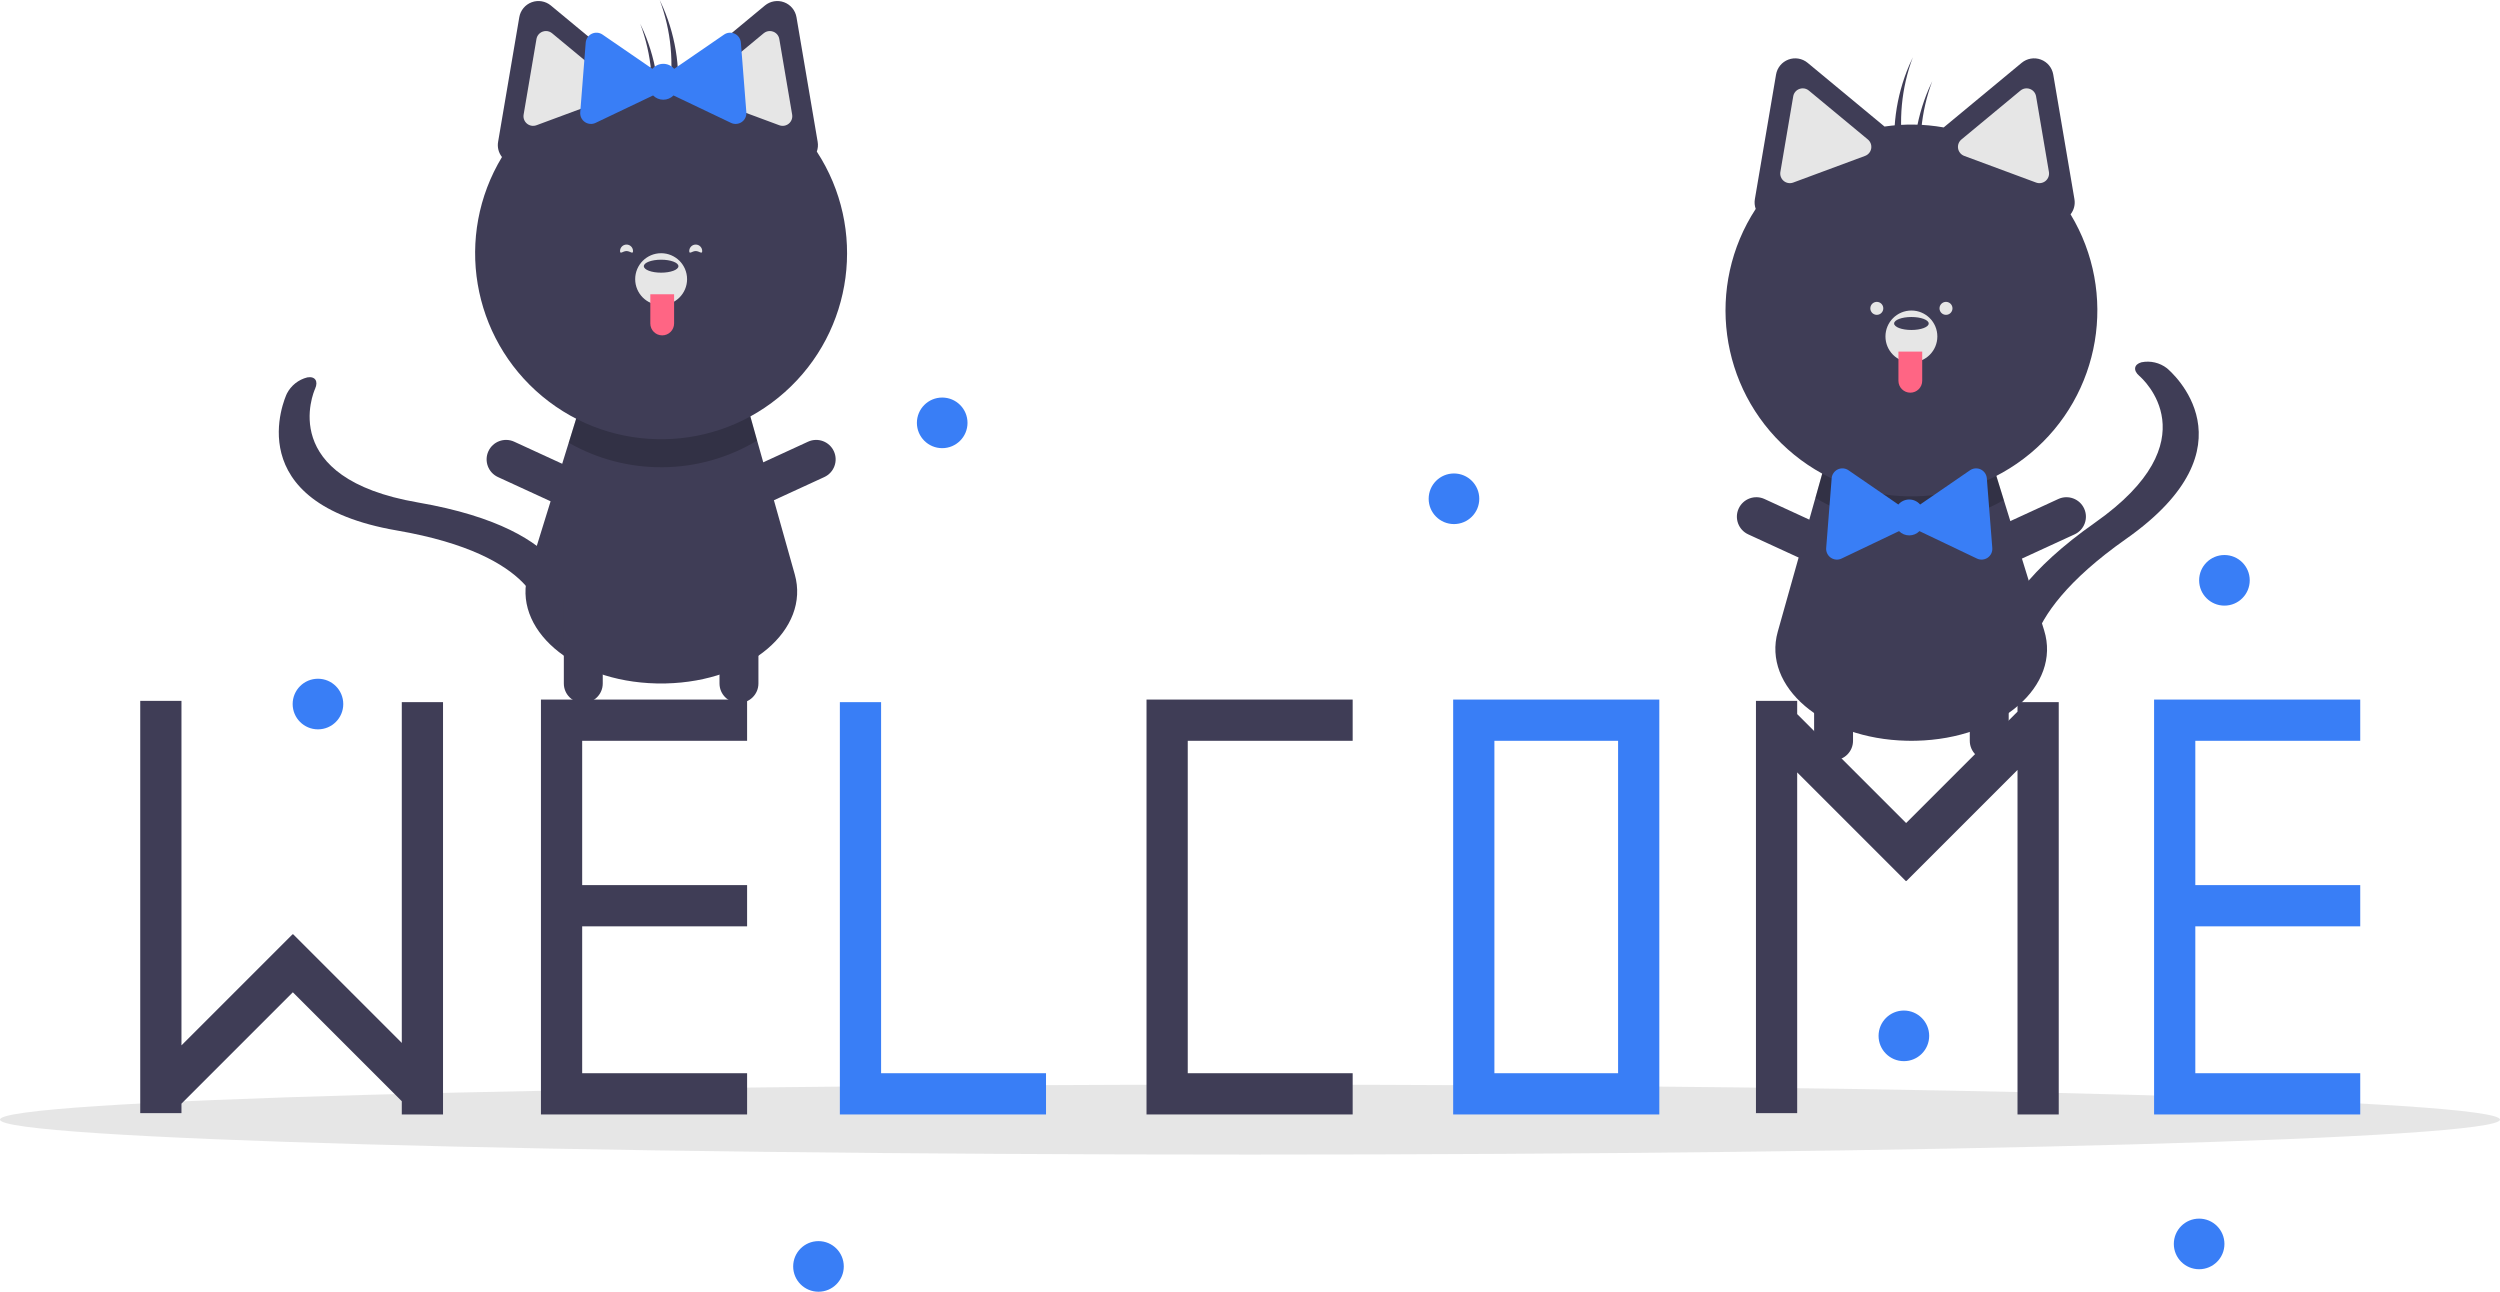
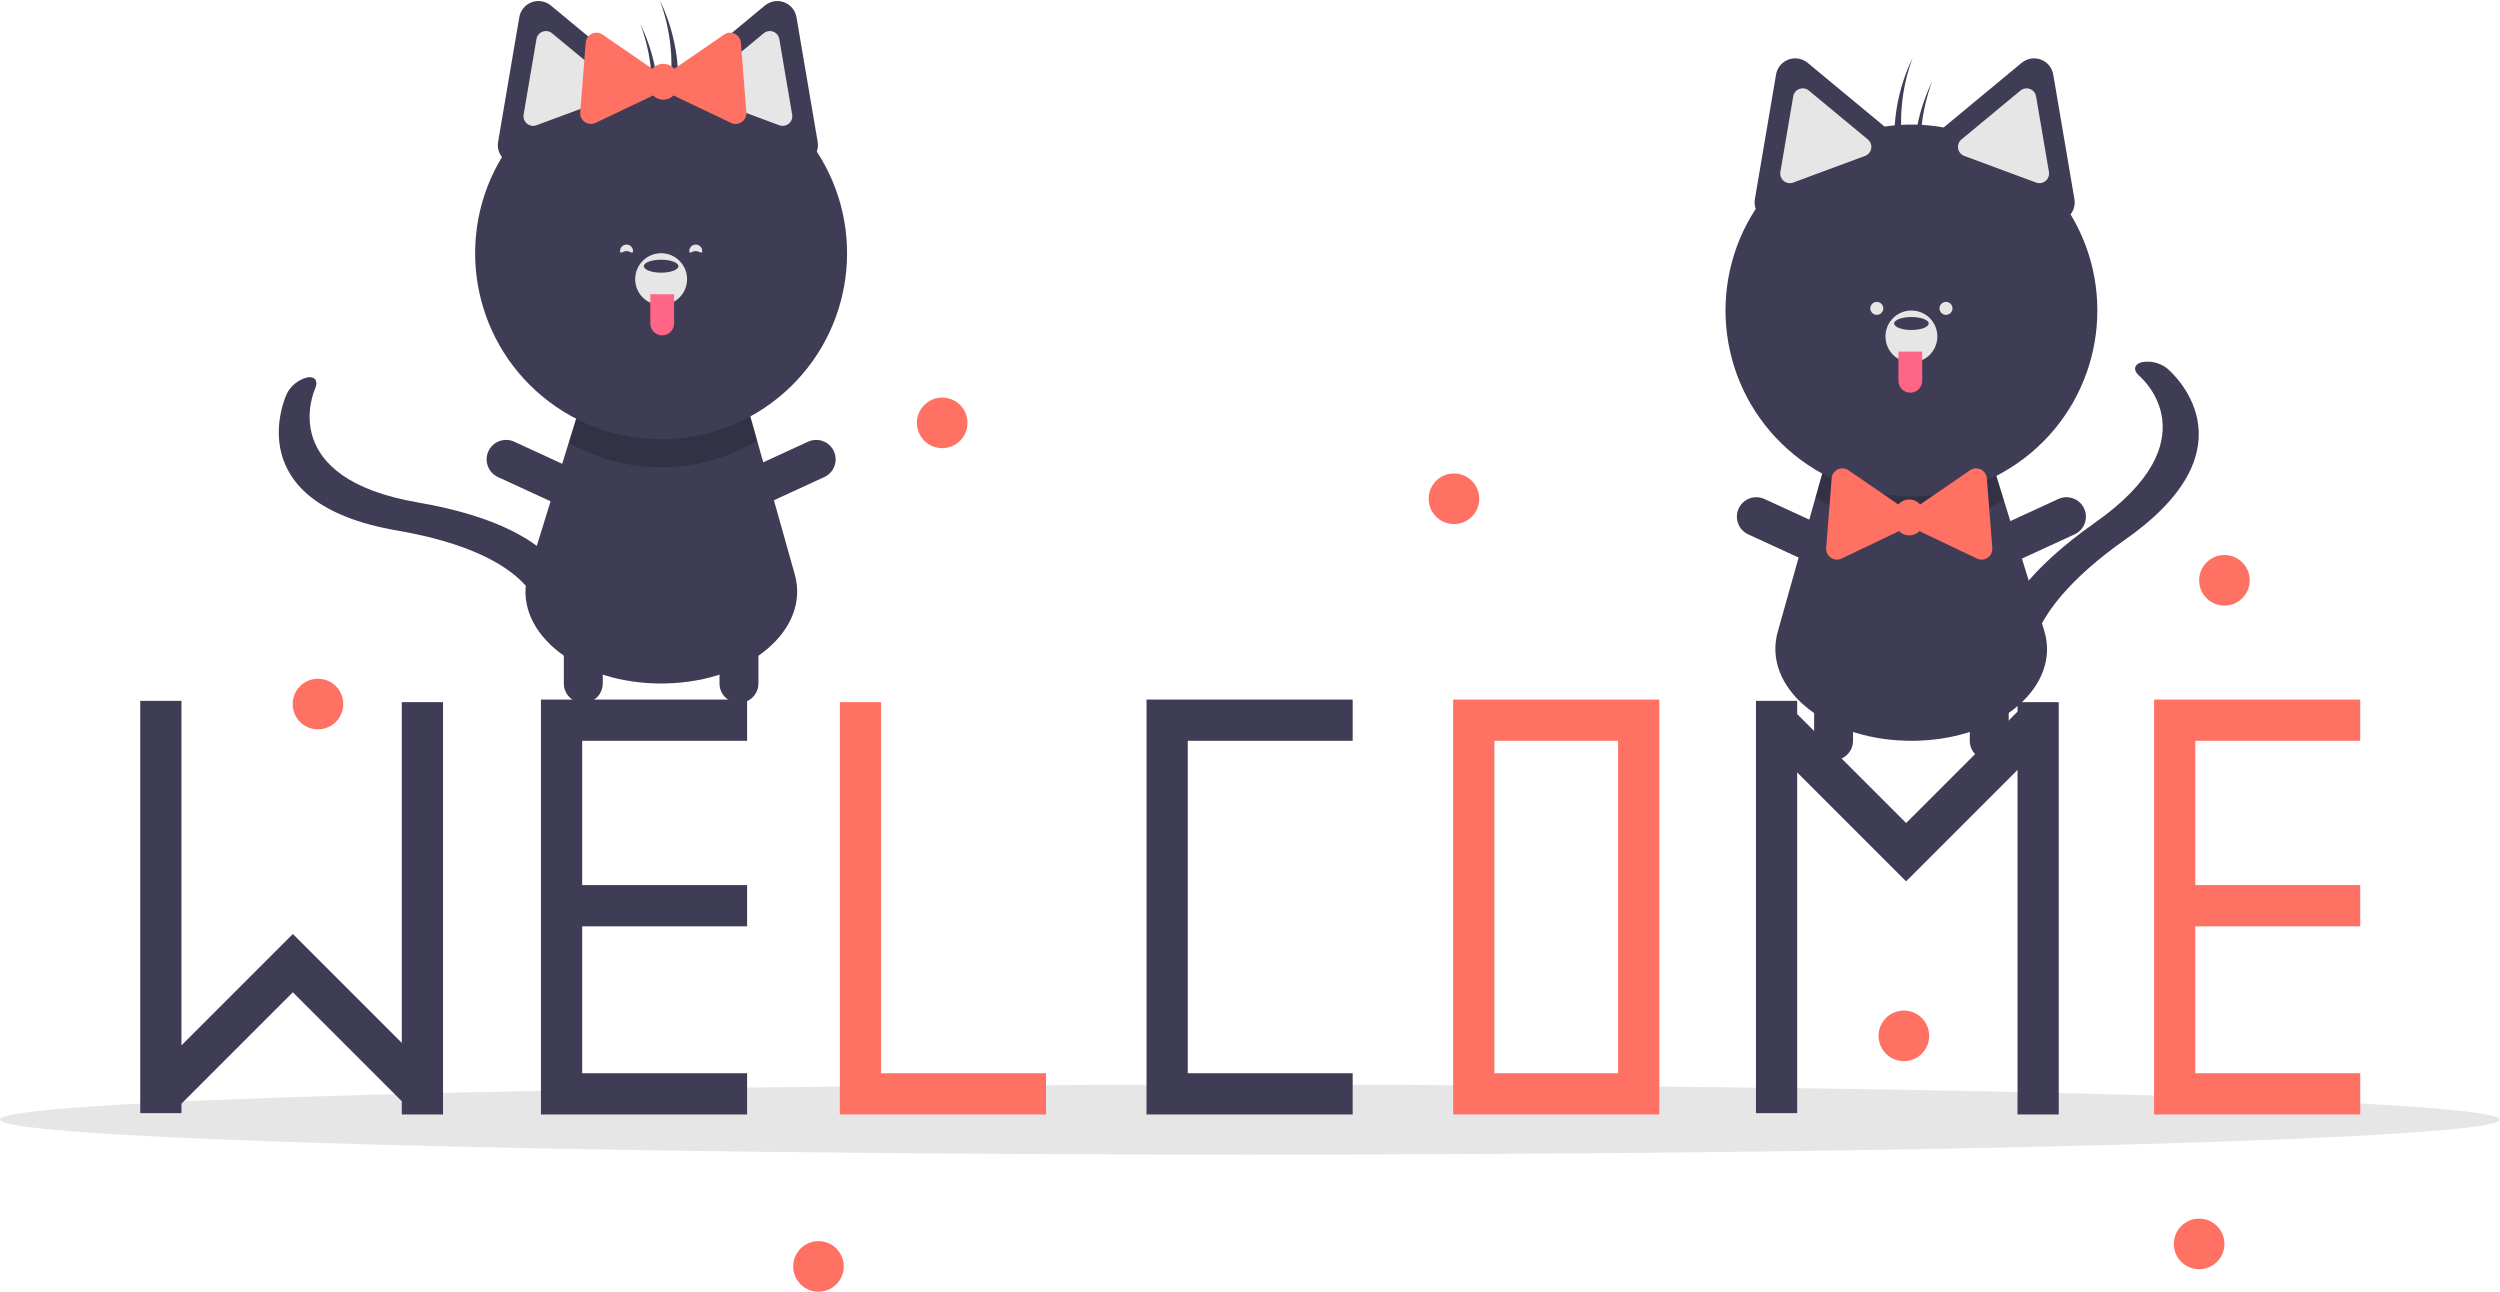
<svg xmlns="http://www.w3.org/2000/svg" data-name="Layer 1" width="889.076" height="459.38" viewBox="0 0 889.076 459.38">
  <ellipse cx="444.538" cy="398.169" rx="444.538" ry="12.435" fill="#e6e6e6" />
  <path d="M836.907,483.742c-.561.008-1.123.015-1.692.015s-1.13-.008-1.692-.015c-29.757-.677-51.326-19.269-45.836-38.777l13.387-47.589,3.383-12.041,59.976,1.023,3.645,11.78,14.348,46.366C888.502,464.119,866.934,483.065,836.907,483.742Z" transform="translate(-155.4622 -220.3102)" fill="#3f3d56" />
  <path d="M868.079,398.137a66.201,66.201,0,0,1-67.004-.761l3.383-12.041,59.976,1.023Z" transform="translate(-155.4622 -220.3102)" opacity="0.2" />
  <path d="M865.548,446.544c2.591-9.656,11.106-23.585,34.987-40.38,41.648-29.294,16.803-51.259,15.727-52.18-2.258-1.93-1.925-4.098.775-4.839a11.224,11.224,0,0,1,9.034,2.103c1.348,1.115,32.459,27.683-14.537,60.734-42.295,29.75-33.302,49.169-33.199,49.355,1.133,2.077-.684,3.739-4.063,3.716s-7.039-1.723-8.176-3.797C865.856,460.818,863.135,455.533,865.548,446.544Z" transform="translate(-155.4622 -220.3102)" fill="#3f3d56" />
  <path d="M807.534,490.677a6.92,6.92,0,0,1-6.92-6.92V453.769a6.92,6.92,0,0,1,13.841,0v29.988A6.92,6.92,0,0,1,807.534,490.677Z" transform="translate(-155.4622 -220.3102)" fill="#3f3d56" />
  <path d="M813.602,419.484a6.92,6.92,0,0,1-9.179,3.394l-27.243-12.534a6.92,6.92,0,0,1,5.785-12.574l27.243,12.534A6.92,6.92,0,0,1,813.602,419.484Z" transform="translate(-155.4622 -220.3102)" fill="#3f3d56" />
  <path d="M856.829,419.484a6.92,6.92,0,0,0,9.179,3.394l27.243-12.534a6.92,6.92,0,0,0-5.785-12.574l-27.243,12.534A6.92,6.92,0,0,0,856.829,419.484Z" transform="translate(-155.4622 -220.3102)" fill="#3f3d56" />
  <path d="M862.897,490.677a6.92,6.92,0,0,0,6.92-6.92V453.769a6.92,6.92,0,1,0-13.841,0v29.988A6.92,6.92,0,0,0,862.897,490.677Z" transform="translate(-155.4622 -220.3102)" fill="#3f3d56" />
  <path d="M891.818,296.535a6.806,6.806,0,0,0,1.373-5.408l-3.766-22.157-3.766-22.157a6.913,6.913,0,0,0-11.226-4.164L857.127,256.988l-10.426,8.64a65.694,65.694,0,0,0-21.047-.317l-10.043-8.322-17.305-14.34a6.913,6.913,0,0,0-11.226,4.164l-3.766,22.157-3.766,22.157a6.844,6.844,0,0,0,.301,3.474,66.118,66.118,0,1,0,111.969,1.935Z" transform="translate(-155.4622 -220.3102)" fill="#3f3d56" />
  <path d="M796.572,251.728a3.447,3.447,0,0,0-1.202.218,3.388,3.388,0,0,0-2.184,2.635L788.618,281.451a3.423,3.423,0,0,0,4.565,3.782l25.553-9.479a3.422,3.422,0,0,0,.993-5.844l-0-.001-20.985-17.39A3.392,3.392,0,0,0,796.572,251.728Z" transform="translate(-155.4622 -220.3102)" fill="#e6e6e6" />
  <path d="M876.167,251.728a3.392,3.392,0,0,0-2.172.792l-20.986,17.391a3.422,3.422,0,0,0,.993,5.844l25.553,9.479a3.423,3.423,0,0,0,4.565-3.782l-4.567-26.87a3.388,3.388,0,0,0-2.184-2.635A3.447,3.447,0,0,0,876.167,251.728Z" transform="translate(-155.4622 -220.3102)" fill="#e6e6e6" />
  <circle cx="679.753" cy="119.658" r="9.227" fill="#e6e6e6" />
  <ellipse cx="679.753" cy="115.044" rx="6.151" ry="2.307" fill="#3f3d56" />
  <path d="M675.14,125.04H683.598a0,0,0,0,1,0,0v10.38a4.229,4.229,0,0,1-4.229,4.229h0a4.229,4.229,0,0,1-4.229-4.229V125.04a0,0,0,0,1,0,0Z" fill="#ff6584" />
  <path d="M835.729,240.69c-.444.92-.874,1.849-1.279,2.798a65.818,65.818,0,0,0-4.651,35.344c.866-1.256,1.776-2.565,2.701-3.888A65.775,65.775,0,0,1,835.729,240.69Z" transform="translate(-155.4622 -220.3102)" fill="#3f3d56" />
  <path d="M842.649,249.148c-.444.92-.874,1.849-1.279,2.798A65.818,65.818,0,0,0,836.719,287.29c.866-1.256,1.776-2.565,2.701-3.888A65.775,65.775,0,0,1,842.649,249.148Z" transform="translate(-155.4622 -220.3102)" fill="#3f3d56" />
-   <path d="M863.985,415.199l-.975-12.398-.975-12.398a3.825,3.825,0,0,0-5.98-2.853l-10.25,7.043-7.485,5.143a5.095,5.095,0,0,0-7.749,0l-7.485-5.143L812.838,387.55a3.825,3.825,0,0,0-5.98,2.853l-.975,12.398-.975,12.398a3.825,3.825,0,0,0,5.461,3.752l11.224-5.355,9.223-4.4a5.101,5.101,0,0,0,7.262,0l9.223,4.4,11.224,5.355A3.825,3.825,0,0,0,863.985,415.199Z" transform="translate(-155.4622 -220.3102)" fill="#397ef6" />
+   <path d="M863.985,415.199l-.975-12.398-.975-12.398a3.825,3.825,0,0,0-5.98-2.853l-10.25,7.043-7.485,5.143a5.095,5.095,0,0,0-7.749,0l-7.485-5.143L812.838,387.55a3.825,3.825,0,0,0-5.98,2.853l-.975,12.398-.975,12.398a3.825,3.825,0,0,0,5.461,3.752l11.224-5.355,9.223-4.4a5.101,5.101,0,0,0,7.262,0l9.223,4.4,11.224,5.355A3.825,3.825,0,0,0,863.985,415.199Z" transform="translate(-155.4622 -220.3102)" fill="#ff7263" />
  <circle cx="667.451" cy="109.662" r="2.307" fill="#e6e6e6" />
  <circle cx="692.056" cy="109.662" r="2.307" fill="#e6e6e6" />
  <path d="M388.888,463.362c.561.008,1.123.015,1.692.015s1.13-.008,1.692-.015c29.757-.677,51.326-19.269,45.836-38.777l-13.387-47.589L421.336,364.955l-59.976,1.023-3.645,11.78-14.348,46.366C337.293,443.739,358.861,462.685,388.888,463.362Z" transform="translate(-155.4622 -220.3102)" fill="#3f3d56" />
  <path d="M357.715,377.758a66.201,66.201,0,0,0,67.004-.761L421.336,364.955l-59.976,1.023Z" transform="translate(-155.4622 -220.3102)" opacity="0.2" />
  <path d="M352.962,420.524c-6.473-7.619-20.13-16.565-48.9-21.526-50.177-8.656-37.121-39.139-36.542-40.432,1.215-2.711-.014-4.527-2.771-4.041a11.224,11.224,0,0,0-7.266,5.766c-.741,1.585-17.492,38.91,39.127,48.673,50.957,8.79,51.139,30.19,51.125,30.403-.136,2.362,2.218,3.087,5.263,1.62s5.625-4.569,5.765-6.931C358.791,433.557,358.99,427.616,352.962,420.524Z" transform="translate(-155.4622 -220.3102)" fill="#3f3d56" />
  <path d="M418.261,470.298a6.92,6.92,0,0,0,6.92-6.92V433.389a6.92,6.92,0,0,0-13.841,0v29.988A6.92,6.92,0,0,0,418.261,470.298Z" transform="translate(-155.4622 -220.3102)" fill="#3f3d56" />
  <path d="M412.193,399.105a6.92,6.92,0,0,0,9.179,3.394l27.243-12.534a6.92,6.92,0,1,0-5.785-12.574l-27.243,12.534A6.92,6.92,0,0,0,412.193,399.105Z" transform="translate(-155.4622 -220.3102)" fill="#3f3d56" />
  <path d="M368.966,399.105a6.92,6.92,0,0,1-9.179,3.394l-27.243-12.534a6.92,6.92,0,1,1,5.785-12.574l27.243,12.534A6.92,6.92,0,0,1,368.966,399.105Z" transform="translate(-155.4622 -220.3102)" fill="#3f3d56" />
  <path d="M362.898,470.298a6.92,6.92,0,0,1-6.92-6.92V433.389a6.92,6.92,0,0,1,13.841,0v29.988A6.92,6.92,0,0,1,362.898,470.298Z" transform="translate(-155.4622 -220.3102)" fill="#3f3d56" />
  <path d="M445.947,274.221a6.844,6.844,0,0,0,.301-3.474l-3.766-22.157-3.766-22.157a6.913,6.913,0,0,0-11.226-4.164l-17.305,14.34L400.141,244.931a65.694,65.694,0,0,0-21.047.317l-10.426-8.64-17.305-14.34a6.913,6.913,0,0,0-11.226,4.164L336.37,248.59l-3.766,22.157a6.806,6.806,0,0,0,1.373,5.408,66.137,66.137,0,1,0,111.969-1.935Z" transform="translate(-155.4622 -220.3102)" fill="#3f3d56" />
  <path d="M427.051,232.14,406.066,249.53l-0.0.001a3.422,3.422,0,0,0,.993,5.844l25.553,9.479a3.423,3.423,0,0,0,4.565-3.782l-4.567-26.87a3.388,3.388,0,0,0-2.184-2.635,3.447,3.447,0,0,0-1.202-.218A3.392,3.392,0,0,0,427.051,232.14Z" transform="translate(-155.4622 -220.3102)" fill="#e6e6e6" />
  <path d="M348.427,231.566a3.388,3.388,0,0,0-2.184,2.635l-4.567,26.87a3.423,3.423,0,0,0,4.565,3.782l25.553-9.479a3.422,3.422,0,0,0,.993-5.844l-20.986-17.391a3.392,3.392,0,0,0-2.172-.792A3.447,3.447,0,0,0,348.427,231.566Z" transform="translate(-155.4622 -220.3102)" fill="#e6e6e6" />
  <circle cx="235.117" cy="99.278" r="9.227" fill="#e6e6e6" />
  <ellipse cx="235.117" cy="94.665" rx="6.151" ry="2.307" fill="#3f3d56" />
  <path d="M390.964,324.971h0A4.229,4.229,0,0,1,395.193,329.2v10.38a0,0,0,0,1,0,0h-8.458a0,0,0,0,1,0,0V329.2A4.229,4.229,0,0,1,390.964,324.971Z" transform="translate(626.4652 444.2411) rotate(-180)" fill="#ff6584" />
  <path d="M390.066,220.31c.444.92.874,1.849,1.279,2.798a65.818,65.818,0,0,1,4.651,35.344c-.866-1.256-1.776-2.565-2.701-3.888A65.775,65.775,0,0,0,390.066,220.31Z" transform="translate(-155.4622 -220.3102)" fill="#3f3d56" />
  <path d="M383.146,228.768c.444.92.874,1.849,1.279,2.798a65.818,65.818,0,0,1,4.651,35.344c-.866-1.256-1.776-2.565-2.701-3.888A65.775,65.775,0,0,0,383.146,228.768Z" transform="translate(-155.4622 -220.3102)" fill="#3f3d56" />
-   <path d="M361.81,260.258l.975-12.398.975-12.398a3.825,3.825,0,0,1,5.98-2.853l10.25,7.043,7.485,5.143a5.095,5.095,0,0,1,7.749,0l7.485-5.143,10.25-7.043a3.825,3.825,0,0,1,5.98,2.853l.975,12.398.975,12.398a3.825,3.825,0,0,1-5.461,3.752L404.202,258.655l-9.223-4.4a5.101,5.101,0,0,1-7.262,0l-9.223,4.4L367.27,264.01A3.825,3.825,0,0,1,361.81,260.258Z" transform="translate(-155.4622 -220.3102)" fill="#397ef6" />
+   <path d="M361.81,260.258l.975-12.398.975-12.398a3.825,3.825,0,0,1,5.98-2.853l10.25,7.043,7.485,5.143a5.095,5.095,0,0,1,7.749,0l7.485-5.143,10.25-7.043a3.825,3.825,0,0,1,5.98,2.853l.975,12.398.975,12.398a3.825,3.825,0,0,1-5.461,3.752L404.202,258.655l-9.223-4.4a5.101,5.101,0,0,1-7.262,0l-9.223,4.4L367.27,264.01A3.825,3.825,0,0,1,361.81,260.258Z" transform="translate(-155.4622 -220.3102)" fill="#ff7263" />
  <path d="M400.575,309.592c0,1.274,1.033,0,2.307,0s2.307,1.274,2.307,0a2.307,2.307,0,0,0-4.614,0Z" transform="translate(-155.4622 -220.3102)" fill="#e6e6e6" />
  <path d="M380.583,309.592c0,1.274-1.033,0-2.307,0s-2.307,1.274-2.307,0a2.307,2.307,0,0,1,4.614,0Z" transform="translate(-155.4622 -220.3102)" fill="#e6e6e6" />
  <polygon points="481.05 263.451 481.05 248.788 407.736 248.788 407.736 249.705 407.736 263.451 407.736 381.67 407.736 396.333 422.399 396.333 481.05 396.333 481.05 381.67 422.399 381.67 422.399 263.451 481.05 263.451" fill="#3f3d56" />
-   <path d="M672.253,469.099V616.643h73.314V469.099Zm58.651,132.882h-43.988V483.761h43.988Z" transform="translate(-155.4622 -220.3102)" fill="#397ef6" />
-   <polygon points="313.344 381.67 313.344 249.705 298.681 249.705 298.681 381.67 298.681 396.333 313.344 396.333 371.995 396.333 371.995 381.67 313.344 381.67" fill="#397ef6" />
+   <path d="M672.253,469.099V616.643h73.314V469.099Zm58.651,132.882h-43.988V483.761h43.988Z" transform="translate(-155.4622 -220.3102)" fill="#ff7263" />
+   <polygon points="313.344 381.67 313.344 249.705 298.681 249.705 298.681 381.67 298.681 396.333 313.344 396.333 371.995 396.333 371.995 381.67 313.344 381.67" fill="#ff7263" />
  <polygon points="265.69 263.451 265.69 248.788 192.376 248.788 192.376 249.705 192.376 263.451 192.376 314.771 192.376 329.434 192.376 381.67 192.376 396.333 207.039 396.333 265.69 396.333 265.69 381.67 207.039 381.67 207.039 329.434 265.69 329.434 265.69 314.771 207.039 314.771 207.039 263.451 265.69 263.451" fill="#3f3d56" />
-   <polygon points="839.372 263.451 839.372 248.788 766.058 248.788 766.058 249.705 766.058 263.451 766.058 314.771 766.058 329.434 766.058 381.67 766.058 396.333 780.721 396.333 839.372 396.333 839.372 381.67 780.721 381.67 780.721 329.434 839.372 329.434 839.372 314.771 780.721 314.771 780.721 263.451 839.372 263.451" fill="#397ef6" />
+   <polygon points="839.372 263.451 839.372 248.788 766.058 248.788 766.058 249.705 766.058 263.451 766.058 314.771 766.058 329.434 766.058 381.67 766.058 396.333 780.721 396.333 839.372 396.333 839.372 381.67 780.721 381.67 780.721 329.434 839.372 329.434 839.372 314.771 780.721 314.771 780.721 263.451 839.372 263.451" fill="#ff7263" />
  <polygon points="142.889 249.705 142.889 370.89 104.228 332.23 104.14 332.319 104.058 332.237 64.535 371.76 64.535 249.247 49.872 249.247 49.872 395.875 64.535 395.875 64.535 392.496 104.147 352.884 142.889 391.627 142.889 396.333 157.552 396.333 157.552 249.705 142.889 249.705" fill="#3f3d56" />
  <polygon points="717.488 249.705 717.488 253.083 677.876 292.695 639.133 253.953 639.133 249.247 624.47 249.247 624.47 395.875 639.133 395.875 639.133 274.689 677.794 313.35 677.883 313.261 677.964 313.342 717.488 273.819 717.488 396.333 732.15 396.333 732.15 249.705 717.488 249.705" fill="#3f3d56" />
-   <circle cx="335.076" cy="150.38" r="9" fill="#397ef6" />
-   <circle cx="113.076" cy="250.38" r="9" fill="#397ef6" />
-   <circle cx="291.076" cy="450.38" r="9" fill="#397ef6" />
-   <circle cx="517.076" cy="177.38" r="9" fill="#397ef6" />
-   <circle cx="782.076" cy="442.38" r="9" fill="#397ef6" />
-   <circle cx="791.076" cy="206.38" r="9" fill="#397ef6" />
-   <circle cx="677.076" cy="368.38" r="9" fill="#397ef6" />
+   <circle cx="335.076" cy="150.38" r="9" fill="#ff7263" />
+   <circle cx="113.076" cy="250.38" r="9" fill="#ff7263" />
+   <circle cx="291.076" cy="450.38" r="9" fill="#ff7263" />
+   <circle cx="517.076" cy="177.38" r="9" fill="#ff7263" />
+   <circle cx="782.076" cy="442.38" r="9" fill="#ff7263" />
+   <circle cx="791.076" cy="206.38" r="9" fill="#ff7263" />
+   <circle cx="677.076" cy="368.38" r="9" fill="#ff7263" />
</svg>
